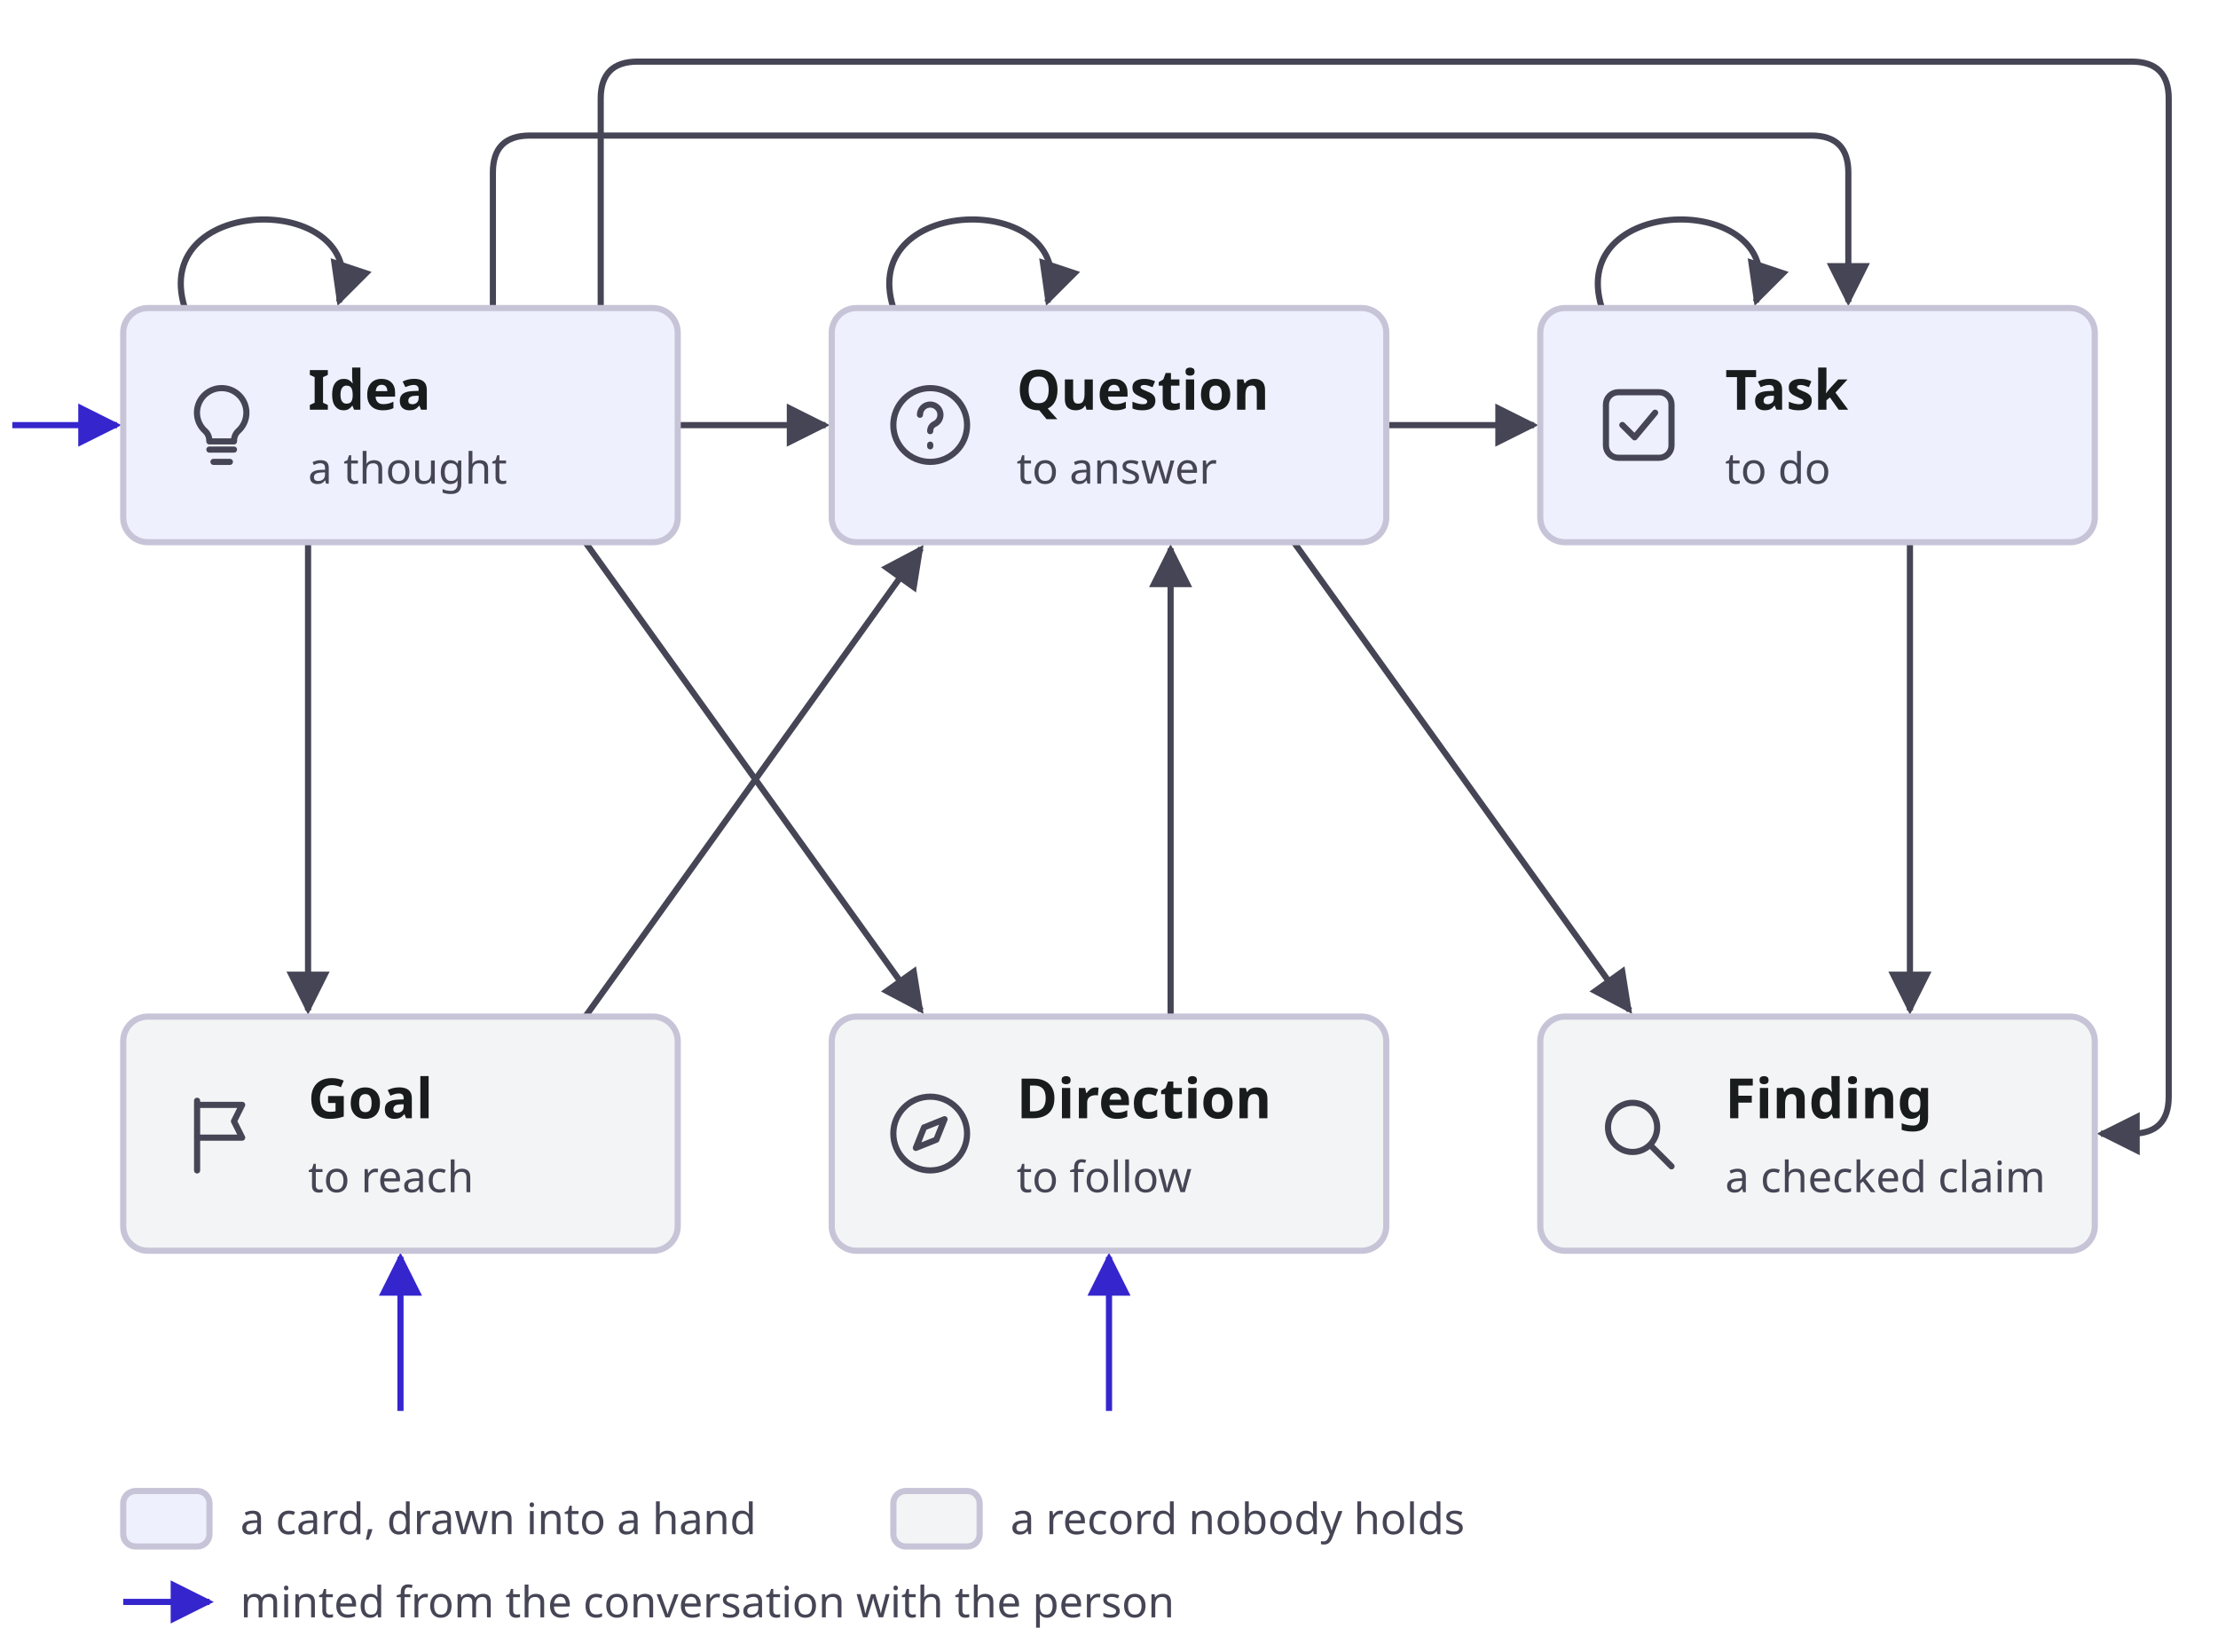
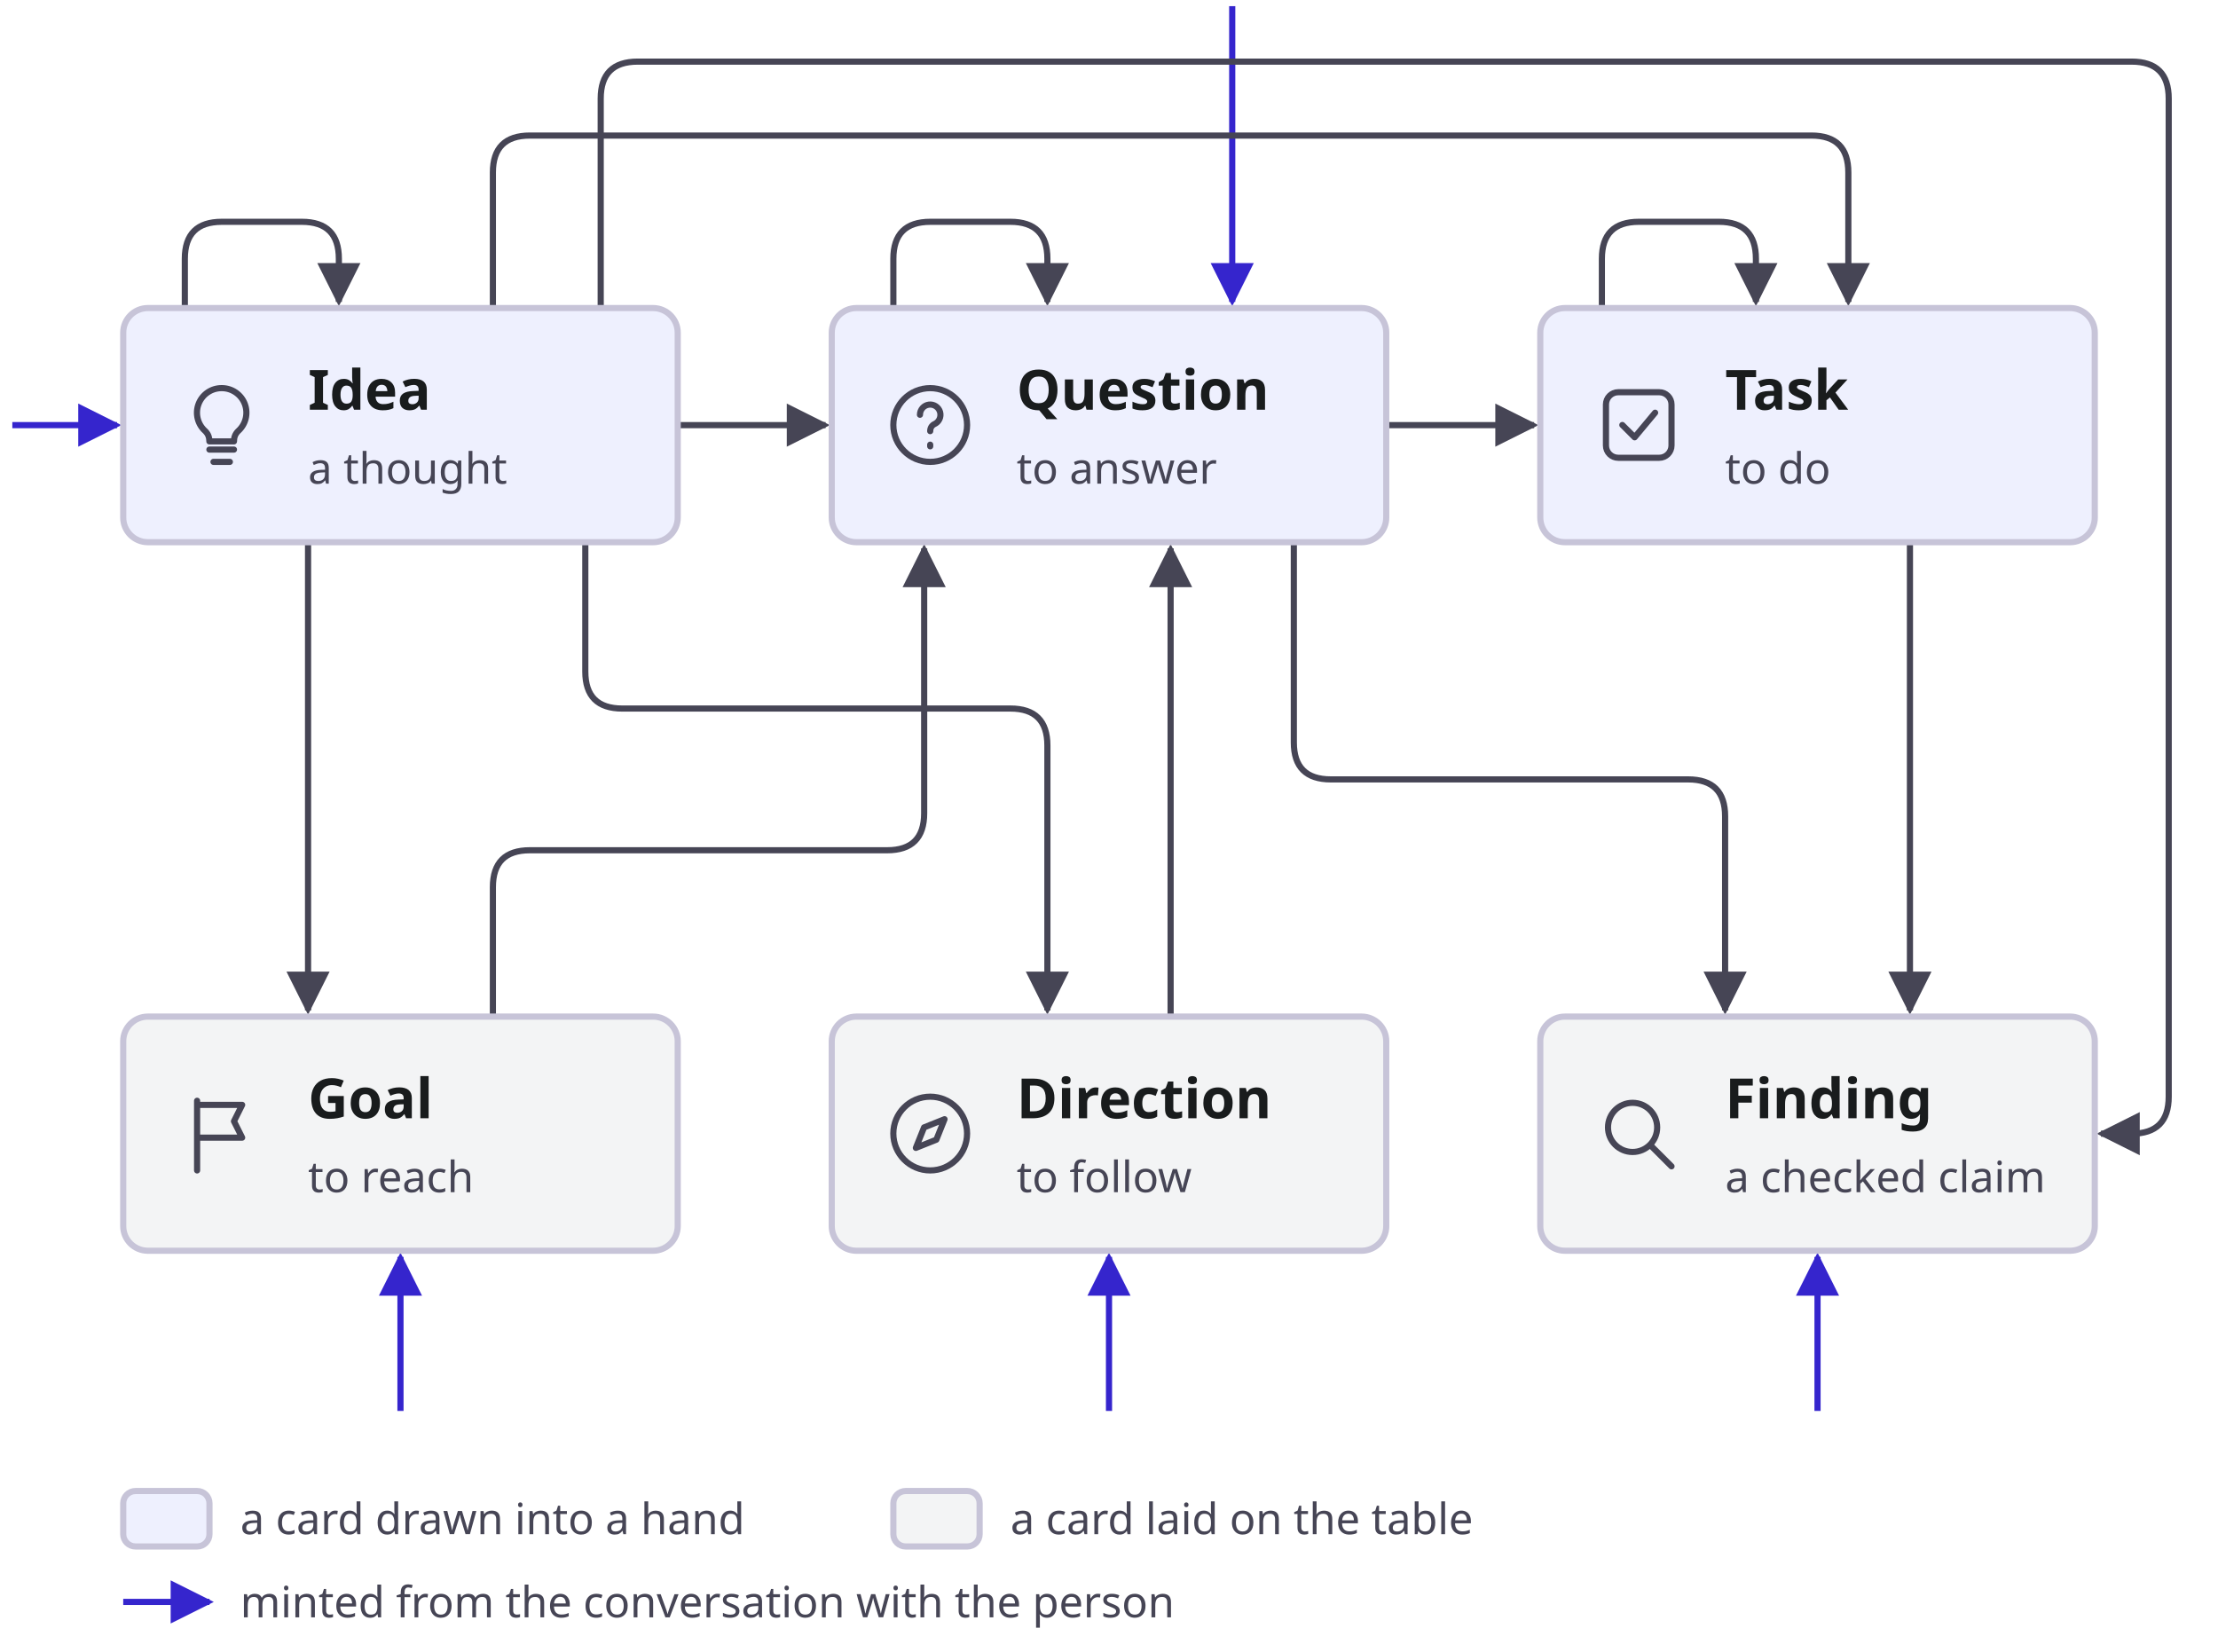
<svg xmlns="http://www.w3.org/2000/svg" viewBox="0 0 720 536" width="720" height="536" role="img" aria-labelledby="pipeline-title pipeline-desc">
  <style>
    text { font-family: Geist, ui-sans-serif, system-ui, sans-serif; }
    .name { font-size: 18px; font-weight: 600; fill: #191c1d; }
    .what, .label { font-size: 14px; fill: #464555; }
    .box { stroke: #c7c4d8; stroke-width: 2; }
    .tint { fill: #eef0fe; }
    .plain { fill: #f3f4f5; }
    .icon { fill: none; stroke: #464555; stroke-width: 1.5; stroke-linecap: round; stroke-linejoin: round; }
    .arrow { stroke-width: 2; fill: none; }
    .line { stroke: #464555; }
    .accent { stroke: #3525cd; }
    .head-line { fill: #464555; }
    .head-accent { fill: #3525cd; }
    @media (prefers-color-scheme: dark) {
      .name { fill: #e8eaef; }
      .what, .label { fill: #b8bcc8; }
      .box { stroke: #434957; }
      .tint { fill: #211f45; }
      .plain { fill: #1c2027; }
      .icon, .line { stroke: #b8bcc8; }
      .accent { stroke: #a9a2ff; }
      .head-line { fill: #b8bcc8; }
      .head-accent { fill: #a9a2ff; }
    }
  </style>
  <defs>
    <marker id="head-line" viewBox="0 0 10 10" refX="9" refY="5" markerWidth="7" markerHeight="7" orient="auto">
      <path class="head-line" d="M0 0 10 5 0 10z" />
    </marker>
    <marker id="head-accent" viewBox="0 0 10 10" refX="9" refY="5" markerWidth="7" markerHeight="7" orient="auto">
      <path class="head-accent" d="M0 0 10 5 0 10z" />
    </marker>
  </defs>
  <path class="arrow accent" marker-end="url(#head-accent)" d="M4 138H38" />
+   <path class="arrow accent" marker-end="url(#head-accent)" d="M400 2V98" />
  <path class="arrow accent" marker-end="url(#head-accent)" d="M130 458V408" />
  <path class="arrow accent" marker-end="url(#head-accent)" d="M360 458V408" />
-   <path class="arrow line" marker-end="url(#head-line)" d="M60 100C48 62 122 62 110 98" />
-   <path class="arrow line" marker-end="url(#head-line)" d="M290 100C278 62 352 62 340 98" />
-   <path class="arrow line" marker-end="url(#head-line)" d="M520 100C508 62 582 62 570 98" />
+   <path class="arrow accent" marker-end="url(#head-accent)" d="M590 458V408" />
+   <path class="arrow line" marker-end="url(#head-line)" d="M60 100V84Q60 72 72 72H98Q110 72 110 84V98" />
+   <path class="arrow line" marker-end="url(#head-line)" d="M290 100V84Q290 72 302 72H328Q340 72 340 84V98" />
+   <path class="arrow line" marker-end="url(#head-line)" d="M520 100V84Q520 72 532 72H558Q570 72 570 84V98" />
  <path class="arrow line" marker-end="url(#head-line)" d="M220 138H268" />
  <path class="arrow line" marker-end="url(#head-line)" d="M450 138H498" />
  <path class="arrow line" marker-end="url(#head-line)" d="M160 100V56Q160 44 172 44H588Q600 44 600 56V98" />
  <path class="arrow line" marker-end="url(#head-line)" d="M195 100V32Q195 20 207 20H692Q704 20 704 32V356Q704 368 692 368H682" />
  <path class="arrow line" marker-end="url(#head-line)" d="M100 176V328" />
-   <path class="arrow line" marker-end="url(#head-line)" d="M190 176 299 328" />
-   <path class="arrow line" marker-end="url(#head-line)" d="M190 330 299 178" />
+   <path class="arrow line" marker-end="url(#head-line)" d="M190 176V218Q190 230 202 230H328Q340 230 340 242V328" />
+   <path class="arrow line" marker-end="url(#head-line)" d="M160 330V288Q160 276 172 276H288Q300 276 300 264V178" />
  <path class="arrow line" marker-end="url(#head-line)" d="M380 330V178" />
-   <path class="arrow line" marker-end="url(#head-line)" d="M420 176 529 328" />
+   <path class="arrow line" marker-end="url(#head-line)" d="M420 176V241Q420 253 432 253H548Q560 253 560 265V328" />
  <path class="arrow line" marker-end="url(#head-line)" d="M620 176V328" />
  <rect class="box tint" x="40" y="100" width="180" height="76" rx="8" />
  <g class="icon" transform="translate(56 122) scale(1.33)">
    <path d="M9 18h6M10 21h4M12 3a6 6 0 0 0-4 10.5c.7.7 1 1.5 1 2.5h6c0-1 .3-1.8 1-2.5A6 6 0 0 0 12 3z" />
  </g>
  <text class="name" x="100" y="133">Idea</text>
  <text class="what" x="100" y="157">a thought</text>
  <rect class="box tint" x="270" y="100" width="180" height="76" rx="8" />
  <g class="icon" transform="translate(286 122) scale(1.33)">
    <circle cx="12" cy="12" r="9" />
    <path d="M9.5 9.5a2.5 2.5 0 1 1 3.5 2.3c-.6.3-1 .9-1 1.7M12 16.8v.4" />
  </g>
  <text class="name" x="330" y="133">Question</text>
  <text class="what" x="330" y="157">to answer</text>
  <rect class="box tint" x="500" y="100" width="180" height="76" rx="8" />
  <g class="icon" transform="translate(516 122) scale(1.33)">
    <rect x="4" y="4" width="16" height="16" rx="3" />
    <path d="M8 12l3 3 5-6" />
  </g>
  <text class="name" x="560" y="133">Task</text>
  <text class="what" x="560" y="157">to do</text>
  <rect class="box plain" x="40" y="330" width="180" height="76" rx="8" />
  <g class="icon" transform="translate(56 352) scale(1.33)">
    <path d="M6 21V4M6 5h11l-2 4 2 4H6" />
  </g>
  <text class="name" x="100" y="363">Goal</text>
  <text class="what" x="100" y="387">to reach</text>
  <rect class="box plain" x="270" y="330" width="180" height="76" rx="8" />
  <g class="icon" transform="translate(286 352) scale(1.33)">
    <circle cx="12" cy="12" r="9" />
    <path d="M15.5 8.5l-2 5-5 2 2-5z" />
  </g>
  <text class="name" x="330" y="363">Direction</text>
  <text class="what" x="330" y="387">to follow</text>
  <rect class="box plain" x="500" y="330" width="180" height="76" rx="8" />
  <g class="icon" transform="translate(516 352) scale(1.33)">
    <circle cx="10.5" cy="10.5" r="6" />
    <path d="M15 15l5 5" />
  </g>
  <text class="name" x="560" y="363">Finding</text>
  <text class="what" x="560" y="387">a checked claim</text>
  <rect class="box tint" x="40" y="484" width="28" height="18" rx="4" />
-   <text class="label" x="78" y="498">a card, drawn into a hand</text>
+   <text class="label" x="78" y="498">a card drawn into a hand</text>
  <rect class="box plain" x="290" y="484" width="28" height="18" rx="4" />
-   <text class="label" x="328" y="498">a record nobody holds</text>
+   <text class="label" x="328" y="498">a card laid on the table</text>
  <path class="arrow accent" marker-end="url(#head-accent)" d="M40 520H68" />
  <text class="label" x="78" y="525">minted from the conversation with the person</text>
</svg>
